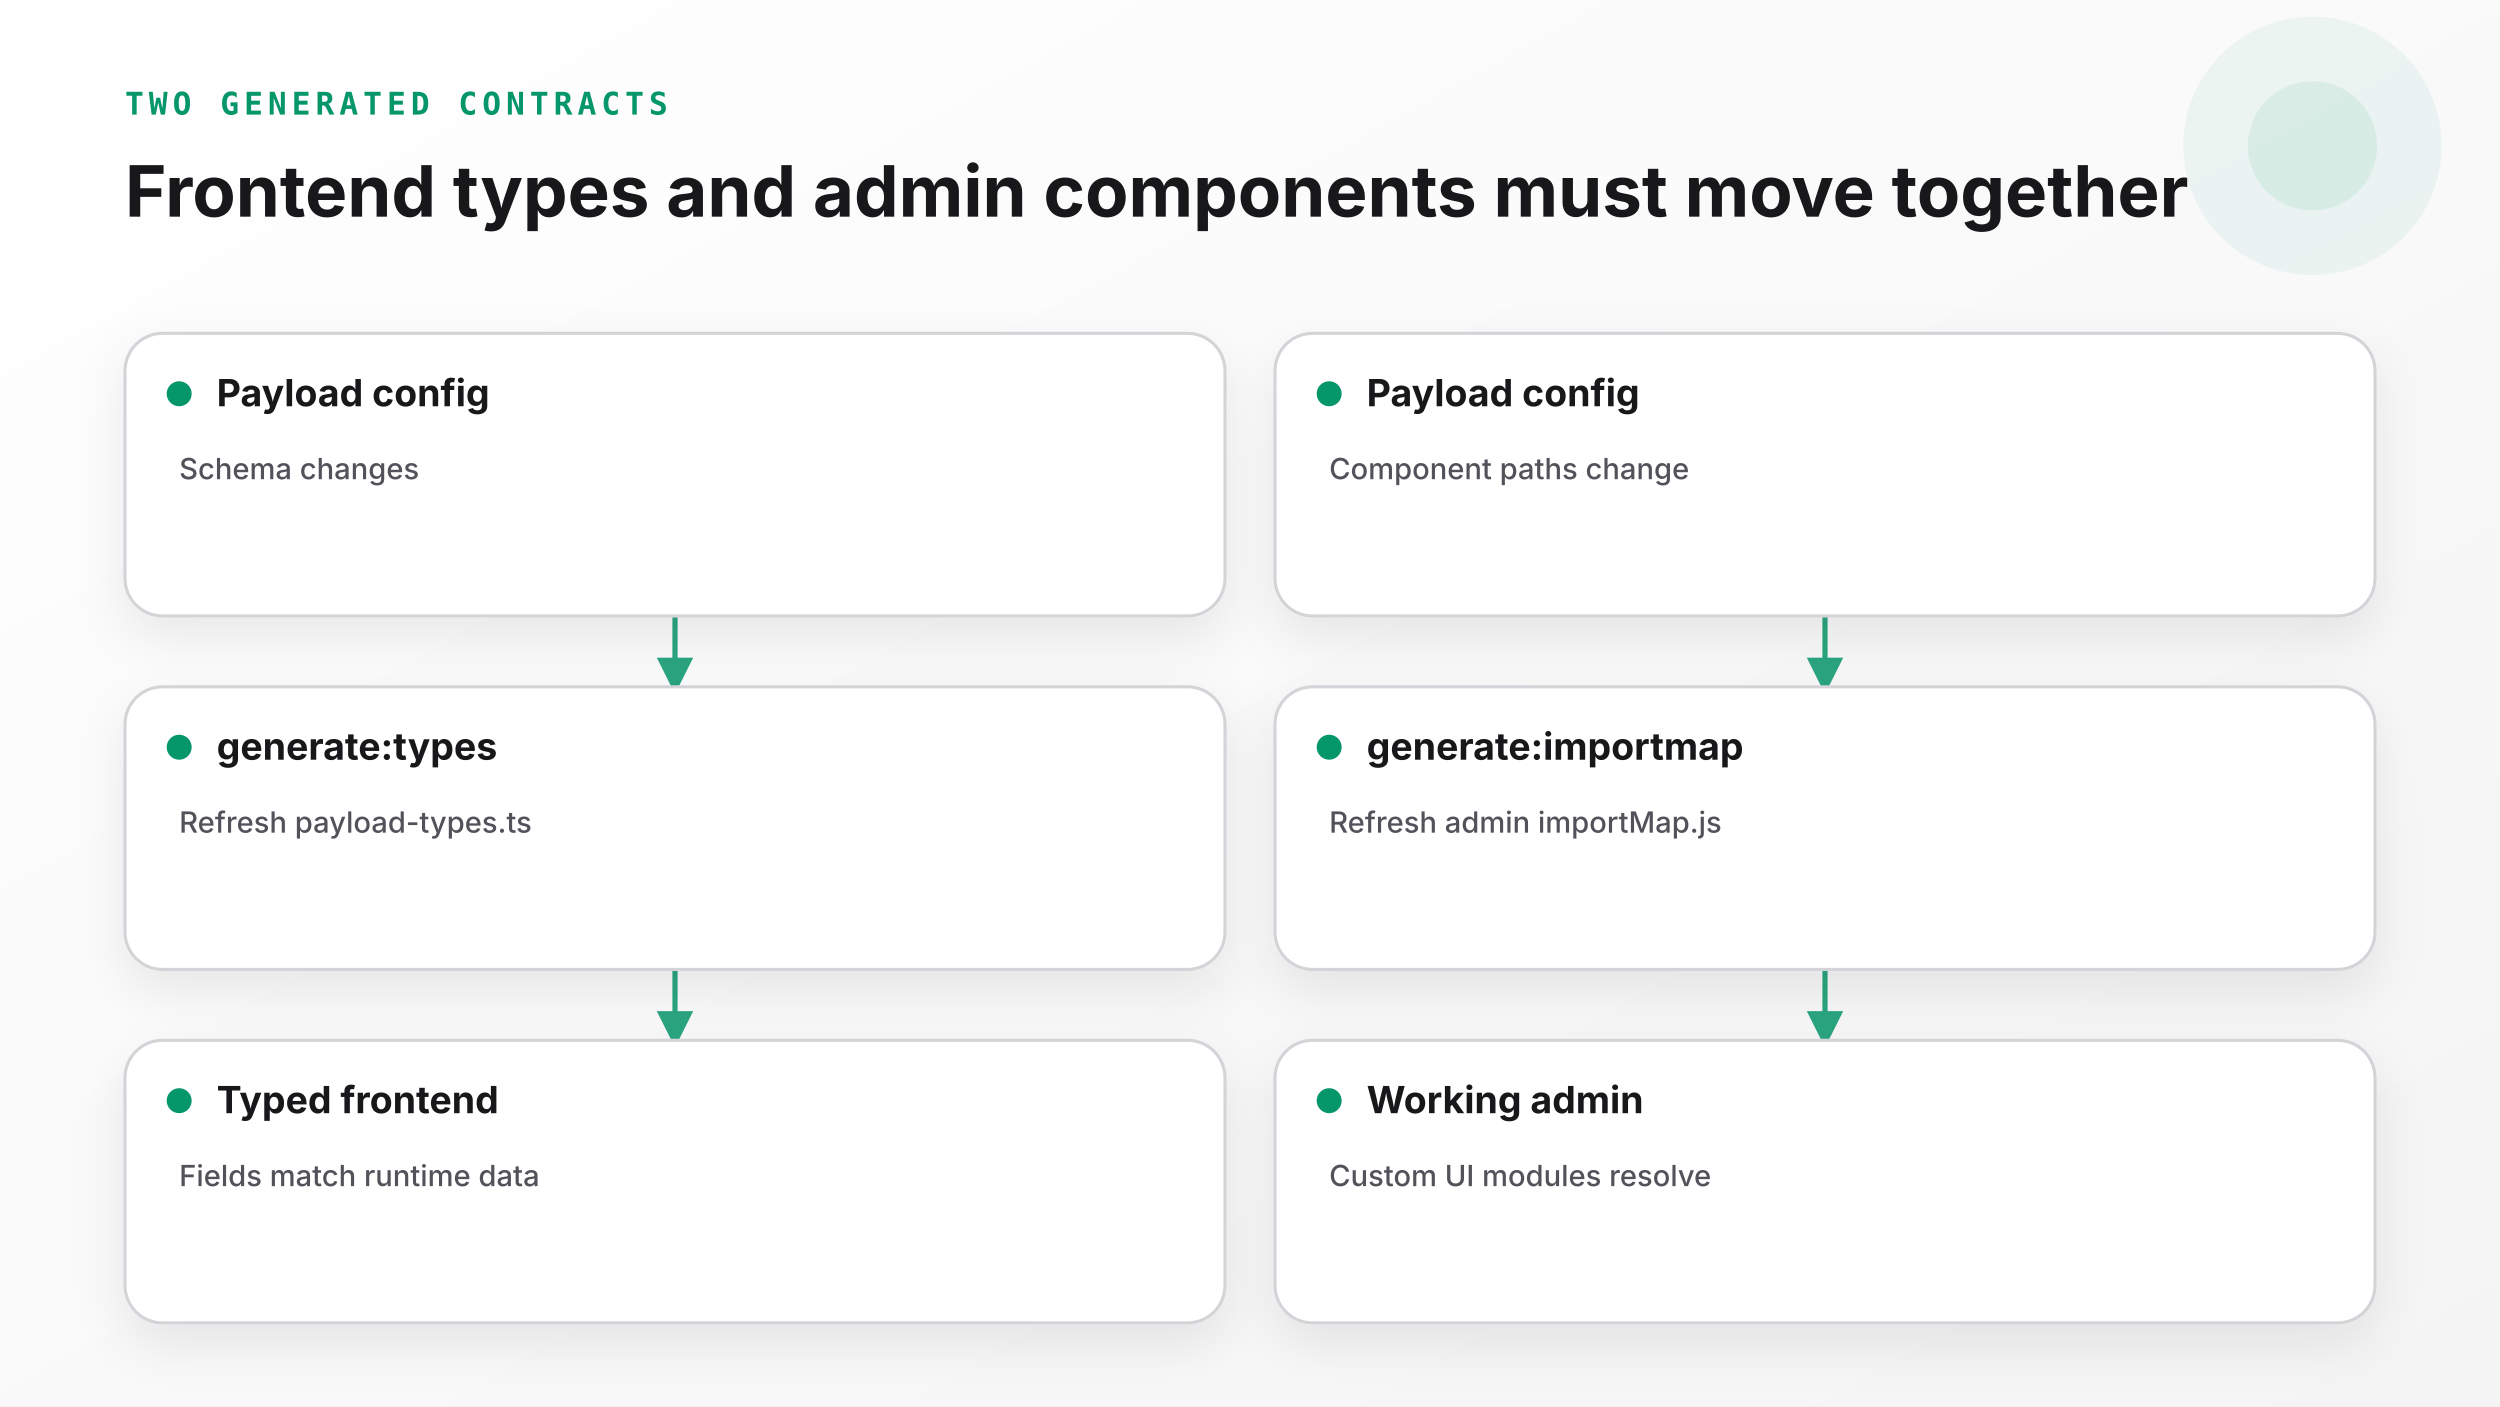
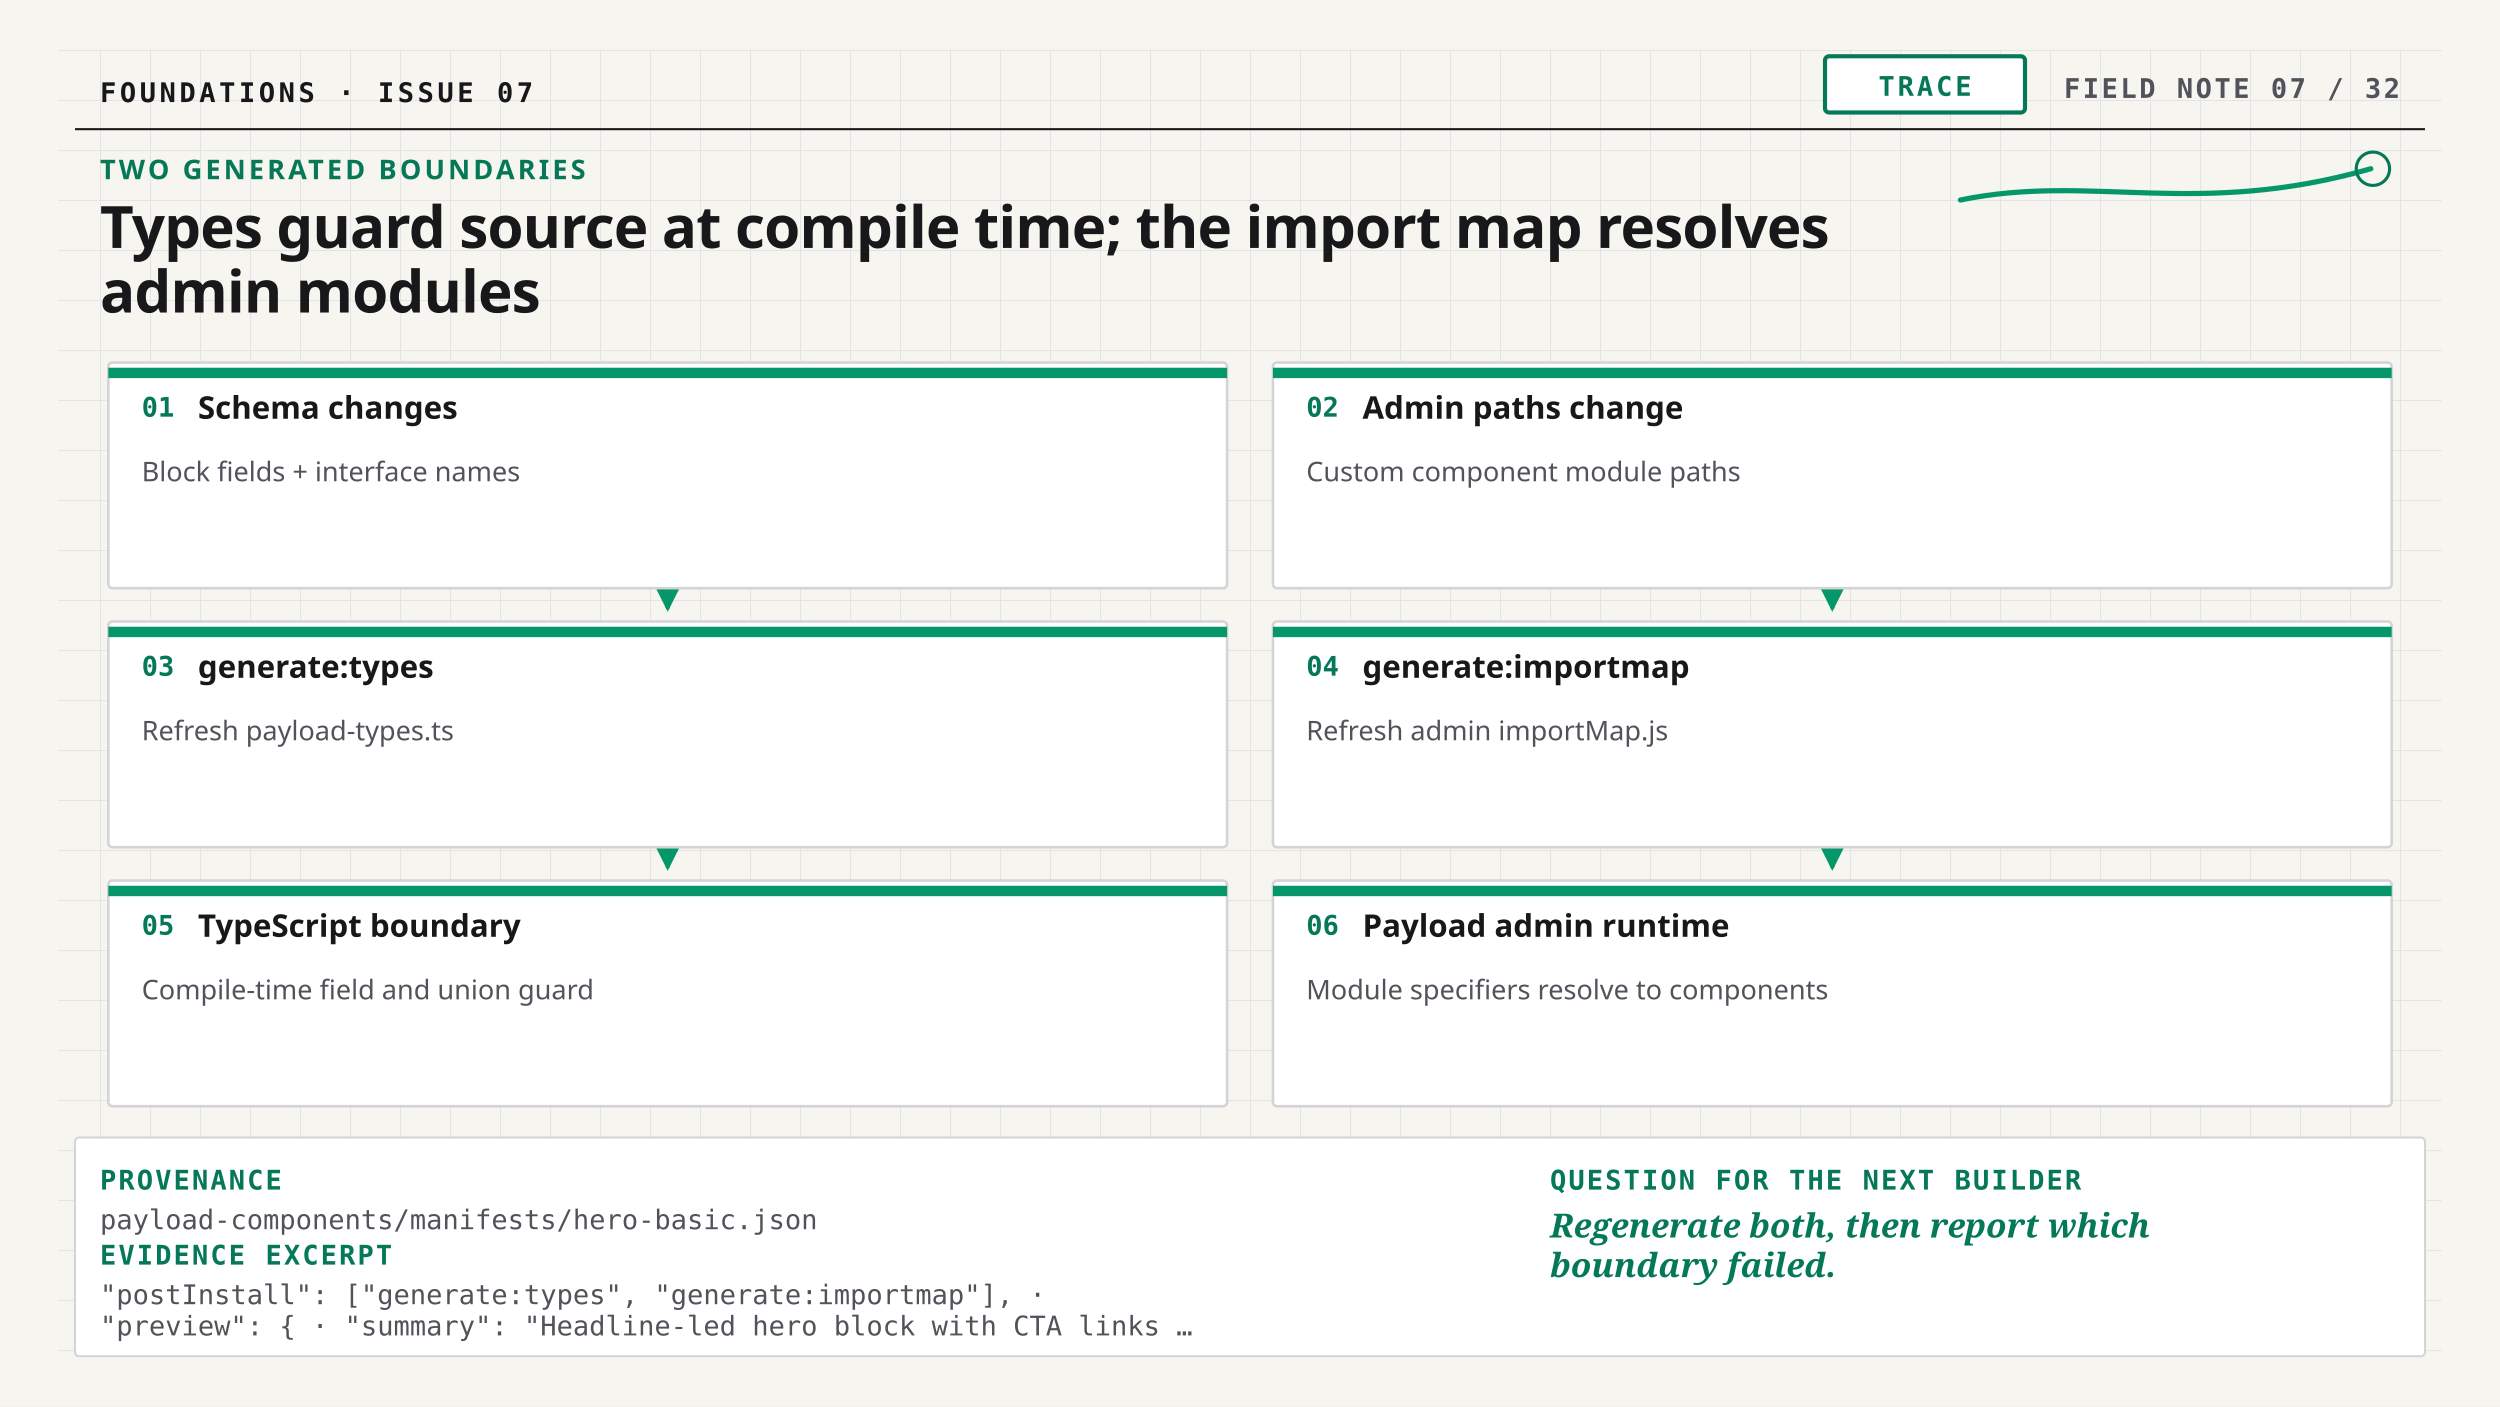
- <svg xmlns="http://www.w3.org/2000/svg" viewBox="0 0 1200 675" role="img" aria-labelledby="title description">
+ <svg xmlns="http://www.w3.org/2000/svg" viewBox="0 0 1200 675" role="img" aria-labelledby="diagram-title diagram-description" class="diagram diagram--trace" data-mode="trace" data-series="foundations" data-issue="07">
  <defs>
-     <linearGradient id="background" x1="0" y1="0" x2="1" y2="1">
-       <stop stop-color="#ffffff" />
-       <stop offset="1" stop-color="#f4f4f5" />
-     </linearGradient>
-     <filter id="shadow" x="-20%" y="-20%" width="140%" height="160%">
-       <feDropShadow dx="0" dy="10" stdDeviation="12" flood-color="#18181b" flood-opacity="0.08" />
-     </filter>
-     <marker id="arrowhead" viewBox="0 0 10 10" refX="8" refY="5" markerWidth="7" markerHeight="7" orient="auto-start-reverse">
+     <pattern id="journal-grid-pattern" width="24" height="24" patternUnits="userSpaceOnUse">
+       <path d="M 24 0 L 0 0 0 24" fill="none" stroke="#e4e4e7" stroke-width="1" />
+     </pattern>
+     <marker id="journal-arrow" viewBox="0 0 10 10" refX="8.5" refY="5" markerWidth="7" markerHeight="7" orient="auto-start-reverse">
      <path d="M 0 0 L 10 5 L 0 10 z" fill="#059669" />
    </marker>
    <style>
-       .kicker{font:700 15px ui-monospace,SFMono-Regular,Menlo,monospace;letter-spacing:2.4px;fill:#059669}
-       .headline{font:650 34px ui-sans-serif,system-ui,-apple-system,sans-serif;fill:#18181b}
-       .card{fill:#fff;stroke:#d4d4d8;stroke-width:1.5;filter:url(#shadow)}
-       .terminal{fill:#18181b;stroke:#3f3f46;stroke-width:1.5;filter:url(#shadow)}
-       .dot{fill:#059669}
-       .node-title{font:650 18px ui-sans-serif,system-ui,-apple-system,sans-serif;fill:#18181b}
-       .node-body{font:450 14px ui-sans-serif,system-ui,-apple-system,sans-serif;fill:#52525b}
-       .terminal-title{font:650 17px ui-monospace,SFMono-Regular,Menlo,monospace;fill:#f4f4f5}
-       .terminal-body{font:450 14px ui-monospace,SFMono-Regular,Menlo,monospace;fill:#d4d4d8}
-       .arrow{fill:none;stroke:#059669;stroke-width:2.5;stroke-linecap:round;opacity:.85}
-       .edge-label{font:650 12px ui-monospace,SFMono-Regular,Menlo,monospace;fill:#047857;paint-order:stroke;stroke:#fafafa;stroke-width:5px}
+       .diagram {
+         background: #f7f5ef;
+         color: #18181b;
+       }
+       .paper {
+         fill: #f7f5ef;
+       }
+       .grid {
+         fill: url(#journal-grid-pattern);
+       }
+       .masthead,
+       .mode-label,
+       .folio-label,
+       .footer-label,
+       .node-index,
+       .edge-label,
+       .node-title--mono,
+       .node-body--mono,
+       .provenance-line {
+         font-family: ui-monospace, SFMono-Regular, Menlo, monospace;
+       }
+       .masthead {
+         fill: #18181b;
+         font-size: 13px;
+         font-weight: 700;
+         letter-spacing: 1.7px;
+       }
+       .kicker {
+         fill: #047857;
+         font-family: ui-sans-serif, system-ui, sans-serif;
+         font-size: 13px;
+         font-weight: 750;
+         letter-spacing: 1.5px;
+       }
+       .headline {
+         fill: #18181b;
+         font-family: ui-sans-serif, system-ui, sans-serif;
+         font-size: 28px;
+         font-weight: 720;
+         letter-spacing: -0.4px;
+       }
+       .mode-box {
+         fill: #ffffff;
+         stroke: #047857;
+         stroke-width: 2;
+       }
+       .mode-label {
+         fill: #047857;
+         font-size: 13px;
+         font-weight: 750;
+         letter-spacing: 1.4px;
+       }
+       .folio-label {
+         fill: #52525b;
+         font-size: 13px;
+         font-weight: 650;
+         letter-spacing: 1.2px;
+       }
+       .journal-rule {
+         stroke: #18181b;
+         stroke-width: 1;
+       }
+       .accent-path {
+         fill: none;
+         stroke: #059669;
+         stroke-linecap: round;
+         stroke-width: 2.5;
+       }
+       .edge-path {
+         fill: none;
+         stroke: #059669;
+         stroke-linecap: round;
+         stroke-width: 2.25;
+       }
+       .diagram--join .edge-path {
+         stroke-dasharray: 7 5;
+       }
+       .diagram--inspect .edge-path {
+         stroke-width: 1.75;
+       }
+       .edge-label-paper {
+         fill: #f7f5ef;
+         stroke: #e4e4e7;
+         stroke-width: 1;
+       }
+       .edge-label {
+         fill: #047857;
+         font-size: 13px;
+         font-weight: 700;
+       }
+       .node-card {
+         fill: #ffffff;
+         stroke: #d4d4d8;
+         stroke-width: 1.25;
+       }
+       .diagram--inspect .node-card {
+         stroke: #18181b;
+       }
+       .node--terminal .node-card {
+         fill: #18181b;
+         stroke: #18181b;
+       }
+       .node-rule {
+         stroke: #059669;
+         stroke-width: 5;
+       }
+       .node-index {
+         fill: #047857;
+         font-size: 13px;
+         font-weight: 700;
+       }
+       .node-title {
+         fill: #18181b;
+         font-family: ui-sans-serif, system-ui, sans-serif;
+         font-size: 15px;
+         font-weight: 720;
+       }
+       .node-body {
+         fill: #52525b;
+         font-family: ui-sans-serif, system-ui, sans-serif;
+         font-size: 13px;
+         font-weight: 480;
+       }
+       .node--terminal .node-title,
+       .node--terminal .node-body {
+         fill: #ffffff;
+       }
+       .node--terminal .node-index {
+         fill: #059669;
+       }
+       .footer-paper {
+         fill: #ffffff;
+         stroke: #d4d4d8;
+         stroke-width: 1;
+       }
+       .footer-label {
+         fill: #047857;
+         font-size: 13px;
+         font-weight: 700;
+         letter-spacing: 1px;
+       }
+       .provenance-line,
+       .evidence-line {
+         fill: #52525b;
+         font-size: 13px;
+       }
+       .evidence-line {
+         font-family: ui-monospace, SFMono-Regular, Menlo, monospace;
+       }
+       .prompt {
+         fill: #047857;
+         font-family: Georgia, serif;
+         font-size: 16px;
+         font-style: italic;
+         font-weight: 650;
+       }
+       .registration {
+         fill: none;
+         stroke: #047857;
+         stroke-width: 1.5;
+       }
    </style>
  </defs>
-   <rect width="1200" height="675" fill="url(#background)" />
-   <circle cx="1110" cy="70" r="62" fill="#059669" opacity=".06" />
-   <circle cx="1110" cy="70" r="31" fill="#059669" opacity=".08" />
-   <text class="kicker" x="60" y="55">TWO GENERATED CONTRACTS</text>
-   <text class="headline" x="60" y="104">Frontend types and admin components must move together</text>
-   <g>
-     <g>
-       <path class="arrow" d="M 324 295.667 C 324 295.667, 324 329.667, 324 329.667" marker-end="url(#arrowhead)" />
-     </g>
-     <g>
-       <path class="arrow" d="M 324 465.333 C 324 465.333, 324 499.333, 324 499.333" marker-end="url(#arrowhead)" />
-     </g>
-     <g>
-       <path class="arrow" d="M 876 295.667 C 876 295.667, 876 329.667, 876 329.667" marker-end="url(#arrowhead)" />
-     </g>
-     <g>
-       <path class="arrow" d="M 876 465.333 C 876 465.333, 876 499.333, 876 499.333" marker-end="url(#arrowhead)" />
-     </g>
-   </g>
-   <g>
-     <g>
-       <rect class="card" x="60" y="160" width="528" height="135.667" rx="18" />
-       <circle class="dot" cx="86" cy="189" r="6" />
-       <text class="node-title" x="104" y="195">Payload config</text>
-       <text class="node-body" x="86" y="230">Schema changes</text>
-     </g>
-     <g>
-       <rect class="card" x="612" y="160" width="528" height="135.667" rx="18" />
-       <circle class="dot" cx="638" cy="189" r="6" />
-       <text class="node-title" x="656" y="195">Payload config</text>
-       <text class="node-body" x="638" y="230">Component paths change</text>
-     </g>
-     <g>
-       <rect class="card" x="60" y="329.667" width="528" height="135.667" rx="18" />
-       <circle class="dot" cx="86" cy="358.667" r="6" />
-       <text class="node-title" x="104" y="364.667">generate:types</text>
-       <text class="node-body" x="86" y="399.667">Refresh payload-types.ts</text>
-     </g>
-     <g>
-       <rect class="card" x="612" y="329.667" width="528" height="135.667" rx="18" />
-       <circle class="dot" cx="638" cy="358.667" r="6" />
-       <text class="node-title" x="656" y="364.667">generate:importmap</text>
-       <text class="node-body" x="638" y="399.667">Refresh admin importMap.js</text>
-     </g>
-     <g>
-       <rect class="card" x="60" y="499.333" width="528" height="135.667" rx="18" />
-       <circle class="dot" cx="86" cy="528.333" r="6" />
-       <text class="node-title" x="104" y="534.333">Typed frontend</text>
-       <text class="node-body" x="86" y="569.333">Fields match runtime data</text>
-     </g>
-     <g>
-       <rect class="card" x="612" y="499.333" width="528" height="135.667" rx="18" />
-       <circle class="dot" cx="638" cy="528.333" r="6" />
-       <text class="node-title" x="656" y="534.333">Working admin</text>
-       <text class="node-body" x="638" y="569.333">Custom UI modules resolve</text>
-     </g>
+   <rect class="paper" width="1200" height="675" />
+   <rect class="grid" data-journal-part="grid" x="28" y="24" width="1144" height="627" />
+   <path class="journal-rule" d="M 36 62 H 1164" />
+   <g data-journal-part="masthead">
+     <text class="masthead" x="48" y="49">FOUNDATIONS · ISSUE 07</text>
+   </g>
+   <g data-journal-part="mode">
+     <rect class="mode-box" x="876" y="27" width="96" height="27" rx="2" />
+     <text class="mode-label" x="924" y="46" text-anchor="middle">TRACE</text>
+   </g>
+   <g data-journal-part="folio">
+     <text class="folio-label" x="1152" y="47" text-anchor="end">FIELD NOTE 07 / 32</text>
+   </g>
+   <text class="kicker" x="48" y="86">TWO GENERATED BOUNDARIES</text>
+   <text class="headline" x="48" y="119">Types guard source at compile time; the import map resolves</text>
+   <text class="headline" x="48" y="150">admin modules</text>
+   <path class="accent-path" d="M 941 96 C 1004 83, 1054 105, 1138 81" />
+   <circle class="registration" cx="1139" cy="81" r="8" />
+   <g data-diagram-layer="edges">
+     <g class="edge">
+       <path class="edge-path" data-edge-from="schema-config" data-edge-to="generate-types" data-edge-axis="vertical" d="M 320.5 284.333 C 320.5 287.833, 320.5 287.833, 320.5 291.333" marker-end="url(#journal-arrow)" />
+     </g>
+     <g class="edge">
+       <path class="edge-path" data-edge-from="generate-types" data-edge-to="compile" data-edge-axis="vertical" d="M 320.5 408.667 C 320.5 412.167, 320.5 412.167, 320.5 415.667" marker-end="url(#journal-arrow)" />
+     </g>
+     <g class="edge">
+       <path class="edge-path" data-edge-from="admin-config" data-edge-to="generate-map" data-edge-axis="vertical" d="M 879.5 284.333 C 879.5 287.833, 879.5 287.833, 879.5 291.333" marker-end="url(#journal-arrow)" />
+     </g>
+     <g class="edge">
+       <path class="edge-path" data-edge-from="generate-map" data-edge-to="admin" data-edge-axis="vertical" d="M 879.5 408.667 C 879.5 412.167, 879.5 412.167, 879.5 415.667" marker-end="url(#journal-arrow)" />
+     </g>
+   </g>
+   <g data-diagram-layer="nodes">
+     <g class="node node--code" data-node-id="schema-config" data-node-kind="code">
+       <rect class="node-card" x="52" y="174" width="537" height="108.333" rx="2" />
+       <path class="node-rule" d="M 52 179 H 589" />
+       <text class="node-index" x="68" y="200">01</text>
+       <text class="node-title node-title--mono" x="95" y="201">Schema changes</text>
+       <text class="node-body node-body--mono" data-role="body-line" x="68" y="231">Block fields + interface names</text>
+     </g>
+     <g class="node node--code" data-node-id="admin-config" data-node-kind="code">
+       <rect class="node-card" x="611" y="174" width="537" height="108.333" rx="2" />
+       <path class="node-rule" d="M 611 179 H 1148" />
+       <text class="node-index" x="627" y="200">02</text>
+       <text class="node-title node-title--mono" x="654" y="201">Admin paths change</text>
+       <text class="node-body node-body--mono" data-role="body-line" x="627" y="231">Custom component module paths</text>
+     </g>
+     <g class="node node--code" data-node-id="generate-types" data-node-kind="code">
+       <rect class="node-card" x="52" y="298.333" width="537" height="108.333" rx="2" />
+       <path class="node-rule" d="M 52 303.333 H 589" />
+       <text class="node-index" x="68" y="324.333">03</text>
+       <text class="node-title node-title--mono" x="95" y="325.333">generate:types</text>
+       <text class="node-body node-body--mono" data-role="body-line" x="68" y="355.333">Refresh payload-types.ts</text>
+     </g>
+     <g class="node node--code" data-node-id="generate-map" data-node-kind="code">
+       <rect class="node-card" x="611" y="298.333" width="537" height="108.333" rx="2" />
+       <path class="node-rule" d="M 611 303.333 H 1148" />
+       <text class="node-index" x="627" y="324.333">04</text>
+       <text class="node-title node-title--mono" x="654" y="325.333">generate:importmap</text>
+       <text class="node-body node-body--mono" data-role="body-line" x="627" y="355.333">Refresh admin importMap.js</text>
+     </g>
+     <g class="node node--standard" data-node-id="compile" data-node-kind="standard">
+       <rect class="node-card" x="52" y="422.667" width="537" height="108.333" rx="2" />
+       <path class="node-rule" d="M 52 427.667 H 589" />
+       <text class="node-index" x="68" y="448.667">05</text>
+       <text class="node-title" x="95" y="449.667">TypeScript boundary</text>
+       <text class="node-body" data-role="body-line" x="68" y="479.667">Compile-time field and union guard</text>
+     </g>
+     <g class="node node--standard" data-node-id="admin" data-node-kind="standard">
+       <rect class="node-card" x="611" y="422.667" width="537" height="108.333" rx="2" />
+       <path class="node-rule" d="M 611 427.667 H 1148" />
+       <text class="node-index" x="627" y="448.667">06</text>
+       <text class="node-title" x="654" y="449.667">Payload admin runtime</text>
+       <text class="node-body" data-role="body-line" x="627" y="479.667">Module specifiers resolve to components</text>
+     </g>
+   </g>
+   <rect class="footer-paper" x="36" y="546" width="1128" height="105" rx="2" />
+   <g data-journal-part="provenance" data-provenance="payload-components/manifests/hero-basic.json">
+     <text class="footer-label" x="48" y="571">PROVENANCE</text>
+     <text class="provenance-line" x="48" y="590">payload-components/manifests/hero-basic.json</text>
+   </g>
+   <g data-journal-part="evidence" data-evidence-excerpt="&quot;postInstall&quot;: [&quot;generate:types&quot;, &quot;generate:importmap&quot;],   &quot;preview&quot;: {     &quot;summary&quot;: &quot;Headline-led hero block with CTA links and proof badges.&quot;   }," data-evidence-truncated="true">
+     <text class="footer-label" x="48" y="607">EVIDENCE EXCERPT</text>
+     <text class="evidence-line" x="48" y="626">"postInstall": ["generate:types", "generate:importmap"], ·</text>
+     <text class="evidence-line" x="48" y="641">"preview": { · "summary": "Headline-led hero block with CTA links …</text>
+   </g>
+   <g data-journal-part="prompt" data-prompt="Regenerate both, then report which boundary failed.">
+     <text class="footer-label" x="744" y="571">QUESTION FOR THE NEXT BUILDER</text>
+     <text class="prompt" x="744" y="594">Regenerate both, then report which</text>
+     <text class="prompt" x="744" y="613">boundary failed.</text>
  </g>
</svg>
